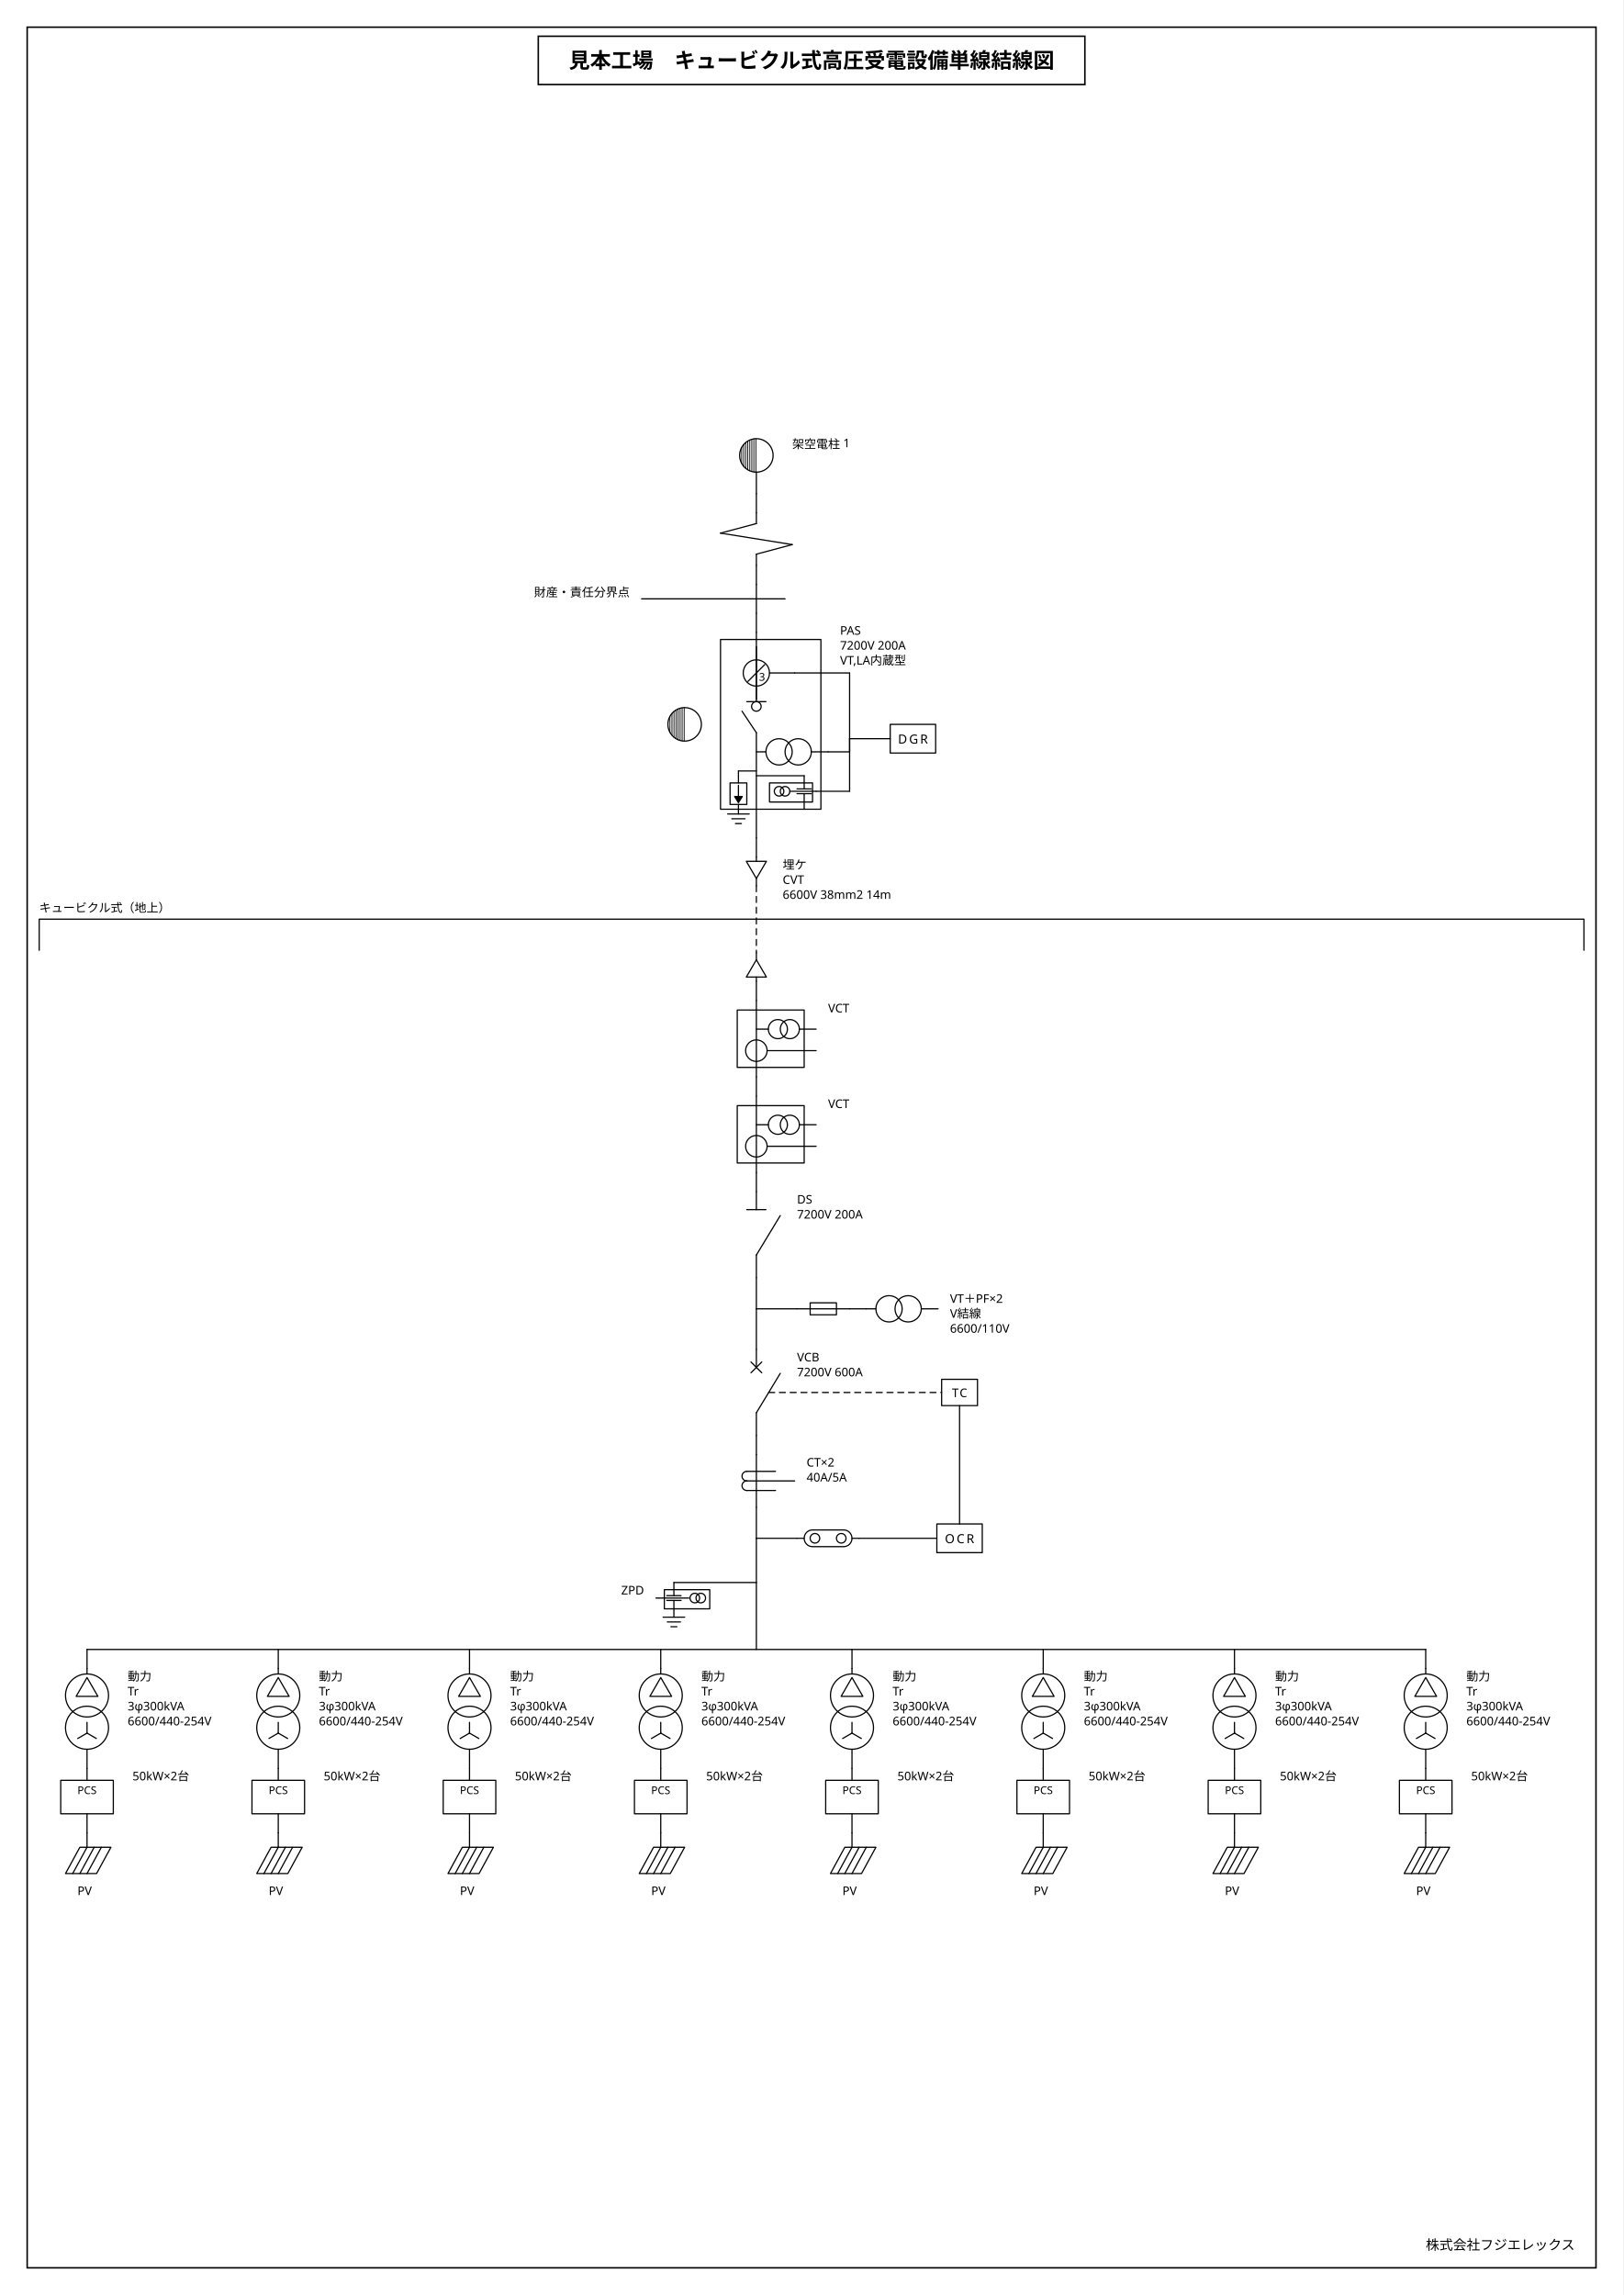
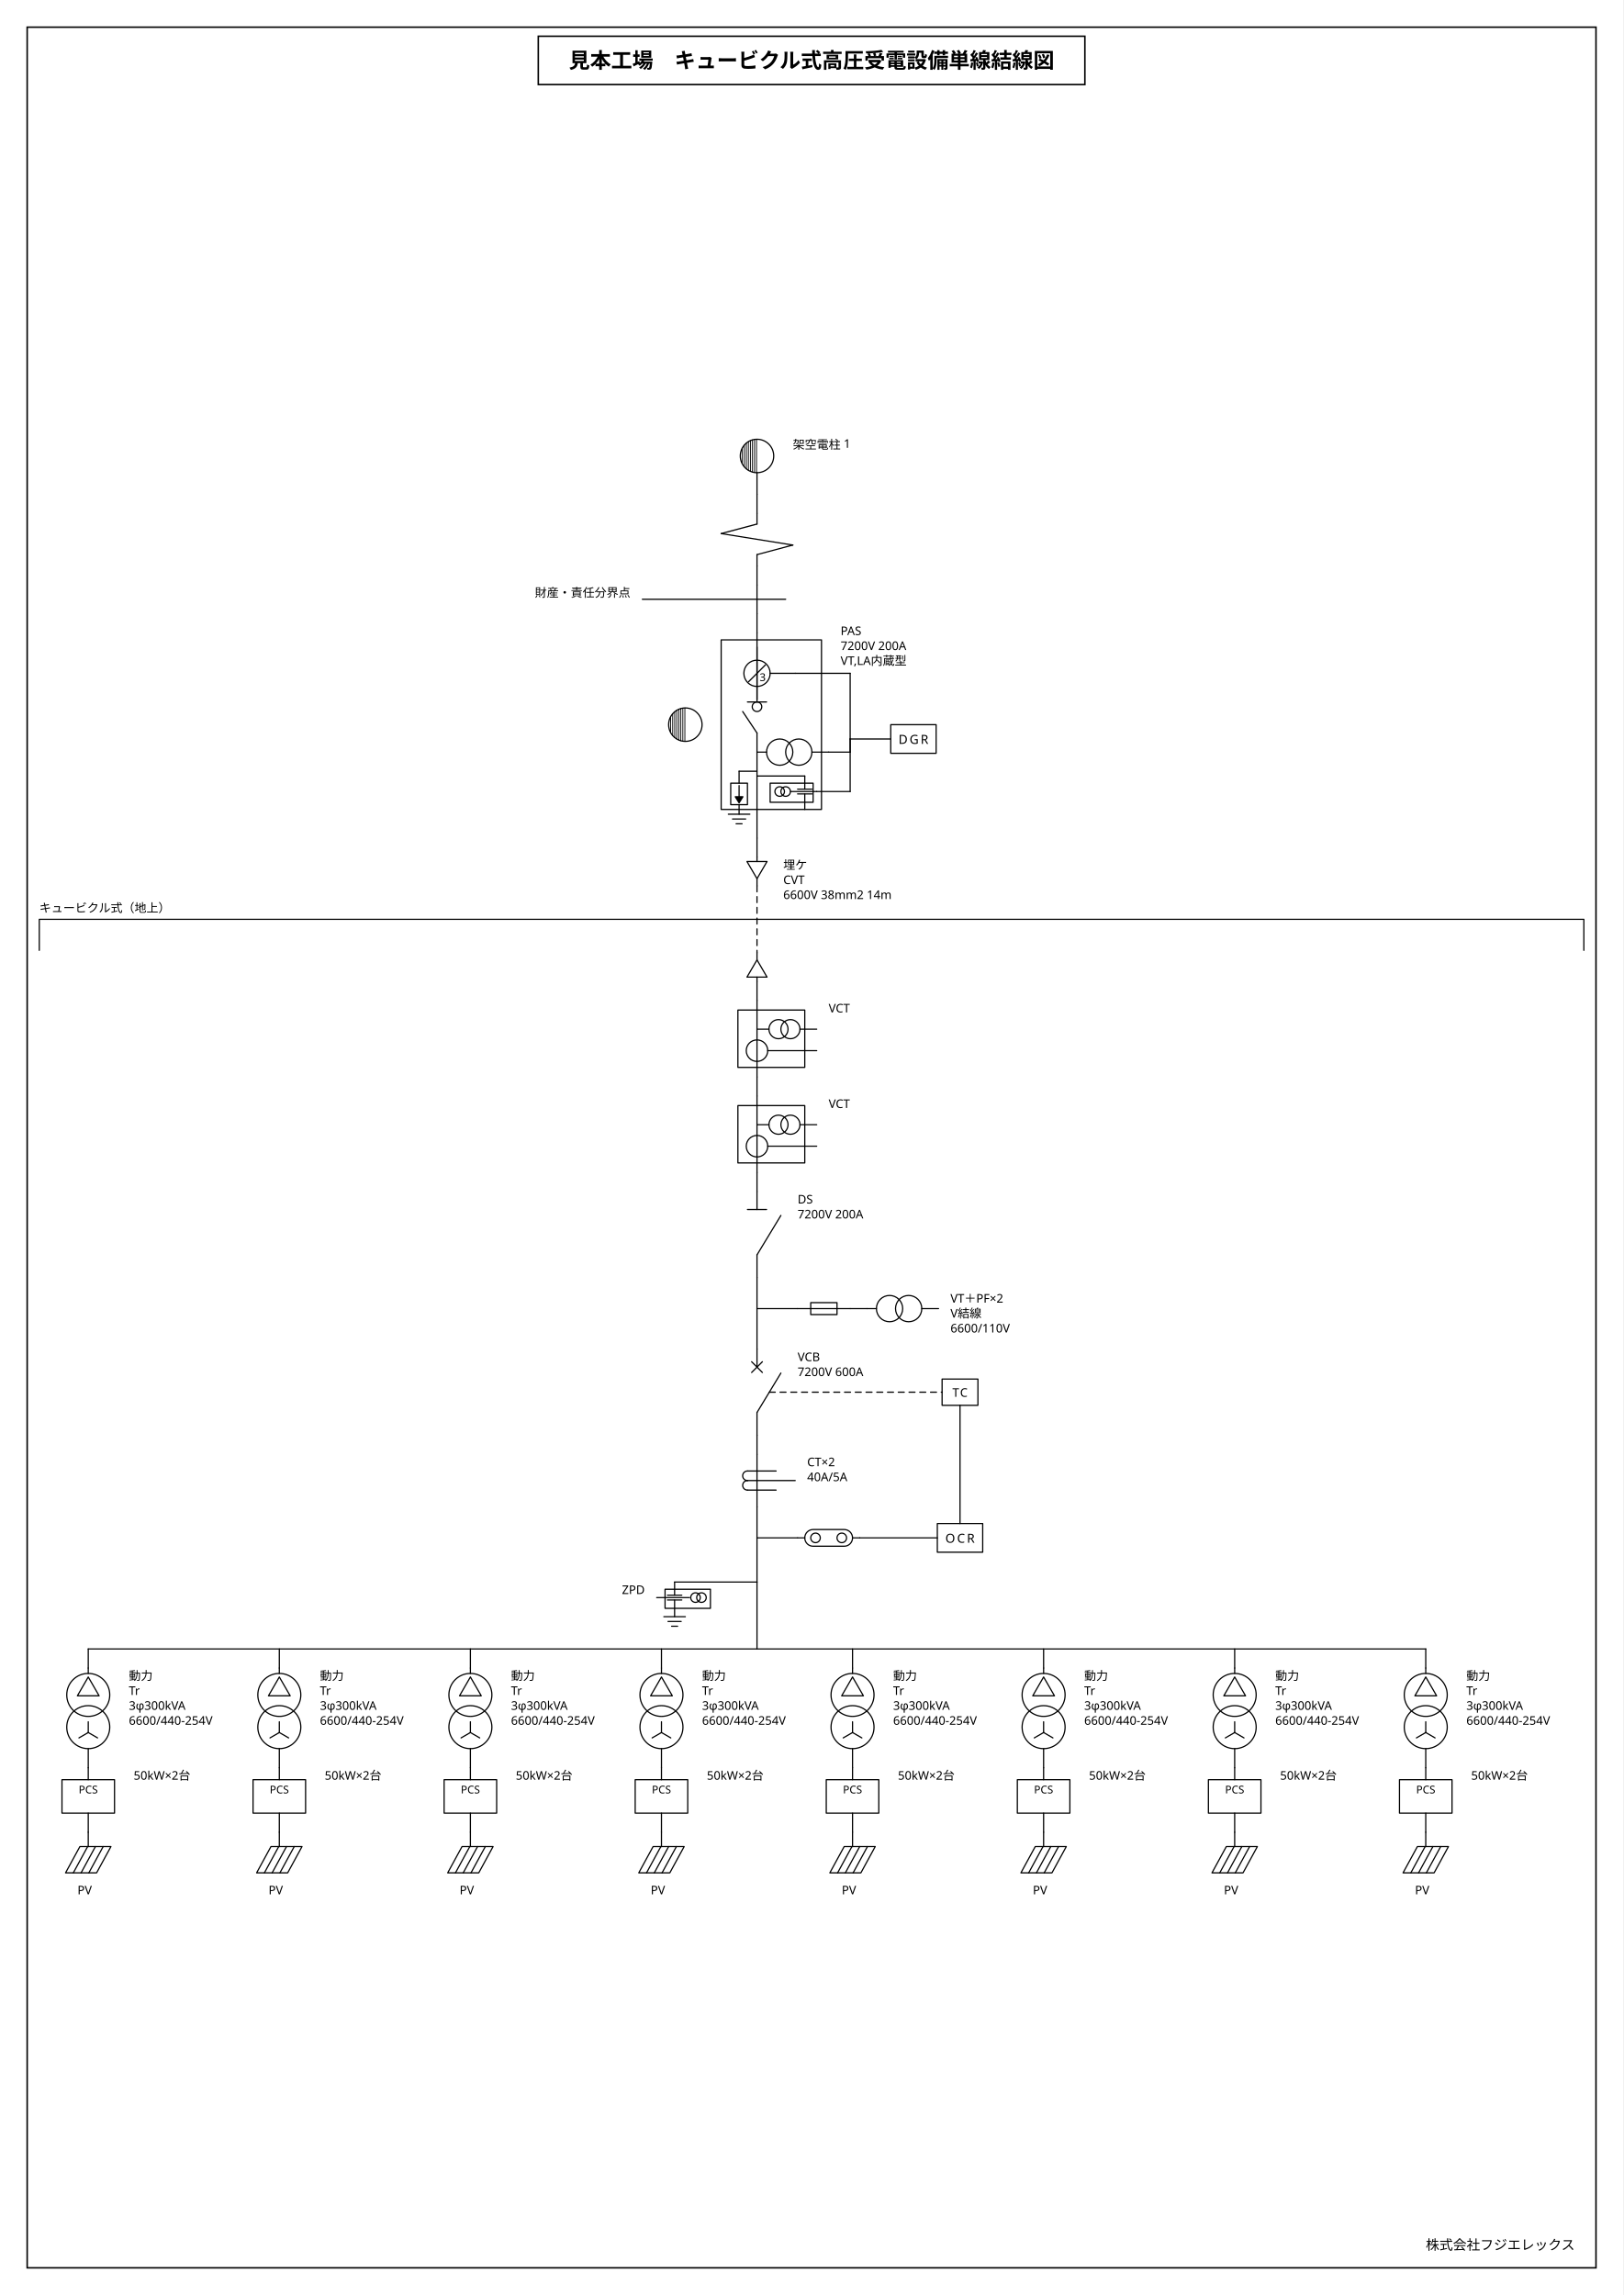
<svg xmlns="http://www.w3.org/2000/svg" viewBox="0 0 1075 1520" width="1075" height="1520">
  <rect x="0" y="0" width="1075" height="1520" fill="#fff" />
  <g stroke="#000" fill="none">
    <rect x="18" y="18" width="1039" height="1484" stroke-width="1" />
    <rect x="356.5" y="24" width="362" height="32" stroke-width="1" />
  </g>
  <text x="537.5" y="45" font-size="14" font-weight="700" text-anchor="middle" font-family="IPAGothic, 'IPAゴシック', 'Noto Sans JP', 'Hiragino Kaku Gothic ProN', 'Yu Gothic', sans-serif" fill="#000">見本工場　キュービクル式高圧受電設備単線結線図</text>
  <text x="1043" y="1490" font-size="9" text-anchor="end" font-family="IPAGothic, 'IPAゴシック', 'Noto Sans JP', 'Hiragino Kaku Gothic ProN', 'Yu Gothic', sans-serif" fill="#000">株式会社フジエレックス</text>
-   <g transform="translate(500.93 288.97) scale(0.7916)">
+   <g transform="translate(501.35 289.34) scale(0.7909)">
    <g stroke="#000" fill="none" stroke-linecap="round" stroke-linejoin="round" color="#000">
-       <path d="M -600 404 L 692.4 404 M -600 404 L -600 430 M 692.4 404 L 692.4 430" fill="none" stroke-width="1" />
-       <text x="-600" y="398" font-size="10" font-family="IPAGothic, 'IPAゴシック', 'Noto Sans JP', 'Hiragino Kaku Gothic ProN', 'Yu Gothic', sans-serif" fill="currentColor" stroke="none">キュービクル式（地上）</text>
+       <path d="M -601 404 L 692.4 404 M -601 404 L -601 430 M 692.4 404 L 692.4 430" fill="none" stroke-width="1" />
+       <text x="-601" y="398" font-size="10" font-family="IPAGothic, 'IPAゴシック', 'Noto Sans JP', 'Hiragino Kaku Gothic ProN', 'Yu Gothic', sans-serif" fill="currentColor" stroke="none">キュービクル式（地上）</text>
      <line x1="0" y1="48" x2="0" y2="64" stroke-width="1" />
      <line x1="0" y1="108" x2="0" y2="124" stroke-width="1" />
      <line x1="0" y1="148" x2="0" y2="164" stroke-width="1" />
      <line x1="0" y1="280" x2="-15" y2="280" stroke-width="1" />
      <line x1="0" y1="284" x2="40" y2="284" stroke-width="1" />
      <line x1="32" y1="198" x2="78" y2="198" stroke-width="1" />
      <line x1="78" y1="198" x2="78" y2="253" stroke-width="1" />
      <line x1="60" y1="264" x2="78" y2="264" stroke-width="1" />
      <line x1="78" y1="264" x2="78" y2="253" stroke-width="1" />
      <line x1="50" y1="297" x2="78" y2="297" stroke-width="1" />
      <line x1="78" y1="297" x2="78" y2="253" stroke-width="1" />
      <line x1="78" y1="253" x2="112" y2="253" stroke-width="1" />
      <line x1="0" y1="336" x2="0" y2="352" stroke-width="1" />
      <line x1="0" y1="376" x2="0" y2="432" stroke-width="1" stroke-dasharray="5 4" />
      <line x1="0" y1="456" x2="0" y2="472" stroke-width="1" />
      <line x1="0" y1="536" x2="0" y2="552" stroke-width="1" />
      <line x1="0" y1="616" x2="0" y2="632" stroke-width="1" />
      <line x1="0" y1="704" x2="0" y2="730" stroke-width="1" />
      <line x1="0" y1="730" x2="34" y2="730" stroke-width="1" />
      <line x1="78" y1="730" x2="92" y2="730" stroke-width="1" />
      <line x1="0" y1="730" x2="0" y2="764" stroke-width="1" />
      <line x1="0" y1="836" x2="0" y2="852" stroke-width="1" />
      <line x1="0" y1="896" x2="0" y2="922" stroke-width="1" />
      <line x1="0" y1="922" x2="34" y2="922" stroke-width="1" />
      <line x1="86" y1="922" x2="151" y2="922" stroke-width="1" />
      <line x1="10.303" y1="800" x2="155" y2="800" stroke-width="1" stroke-dasharray="5 4" />
      <line x1="170" y1="811" x2="170" y2="910" stroke-width="1" />
      <line x1="0" y1="922" x2="0" y2="959" stroke-width="1" />
      <line x1="0" y1="959" x2="-69" y2="959" stroke-width="1" />
      <line x1="0" y1="959" x2="0" y2="1015" stroke-width="1" />
      <line x1="-560" y1="1015" x2="560" y2="1015" stroke-width="1" />
      <line x1="-560" y1="1015" x2="-560" y2="1031" stroke-width="1" />
      <line x1="-400" y1="1015" x2="-400" y2="1031" stroke-width="1" />
      <line x1="-240" y1="1015" x2="-240" y2="1031" stroke-width="1" />
      <line x1="-80" y1="1015" x2="-80" y2="1031" stroke-width="1" />
      <line x1="80" y1="1015" x2="80" y2="1031" stroke-width="1" />
      <line x1="240" y1="1015" x2="240" y2="1031" stroke-width="1" />
      <line x1="400" y1="1015" x2="400" y2="1031" stroke-width="1" />
      <line x1="560" y1="1015" x2="560" y2="1031" stroke-width="1" />
      <line x1="-560" y1="1098.5" x2="-560" y2="1114.5" stroke-width="1" />
      <line x1="-560" y1="1152.5" x2="-560" y2="1168.5" stroke-width="1" />
      <line x1="-400" y1="1098.5" x2="-400" y2="1114.5" stroke-width="1" />
      <line x1="-400" y1="1152.5" x2="-400" y2="1168.5" stroke-width="1" />
      <line x1="-240" y1="1098.5" x2="-240" y2="1114.5" stroke-width="1" />
      <line x1="-240" y1="1152.5" x2="-240" y2="1168.5" stroke-width="1" />
      <line x1="-80" y1="1098.5" x2="-80" y2="1114.5" stroke-width="1" />
      <line x1="-80" y1="1152.5" x2="-80" y2="1168.5" stroke-width="1" />
      <line x1="80" y1="1098.5" x2="80" y2="1114.5" stroke-width="1" />
      <line x1="80" y1="1152.5" x2="80" y2="1168.5" stroke-width="1" />
      <line x1="240" y1="1098.5" x2="240" y2="1114.5" stroke-width="1" />
      <line x1="240" y1="1152.5" x2="240" y2="1168.5" stroke-width="1" />
      <line x1="400" y1="1098.5" x2="400" y2="1114.5" stroke-width="1" />
      <line x1="400" y1="1152.5" x2="400" y2="1168.5" stroke-width="1" />
      <line x1="560" y1="1098.5" x2="560" y2="1114.5" stroke-width="1" />
      <line x1="560" y1="1152.5" x2="560" y2="1168.5" stroke-width="1" />
      <g transform="translate(-16 0)">
        <circle cx="16" cy="16" r="14" fill="none" stroke-width="1" />
        <line x1="3.7" y1="9.313" x2="3.7" y2="22.687" stroke-width="0.7" />
        <line x1="5.4" y1="6.855" x2="5.4" y2="25.145" stroke-width="0.7" />
        <line x1="7.1" y1="5.193" x2="7.1" y2="26.807" stroke-width="0.7" />
        <line x1="8.8" y1="3.993" x2="8.8" y2="28.007" stroke-width="0.7" />
        <line x1="10.5" y1="3.126" x2="10.5" y2="28.874" stroke-width="0.7" />
        <line x1="12.2" y1="2.526" x2="12.2" y2="29.474" stroke-width="0.7" />
        <line x1="13.9" y1="2.158" x2="13.9" y2="29.842" stroke-width="0.7" />
        <line x1="15.6" y1="2.006" x2="15.6" y2="29.994" stroke-width="0.7" />
        <line x1="16" y1="30" x2="16" y2="48" stroke-width="1" />
      </g>
      <text x="30" y="10" font-size="10" text-anchor="start" font-family="IPAGothic, 'IPAゴシック', 'Noto Sans JP', 'Hiragino Kaku Gothic ProN', 'Yu Gothic', sans-serif" fill="currentColor" stroke="none">
        <tspan x="30" dy="0">架空電柱 1</tspan>
      </text>
      <g transform="translate(-30 64)">
        <line x1="30" y1="0" x2="30" y2="9" stroke-width="1" />
        <line x1="30" y1="9" x2="0" y2="17" stroke-width="1" />
        <line x1="0" y1="17" x2="60" y2="26.6" stroke-width="1" />
        <line x1="60" y1="26.6" x2="30" y2="34.6" stroke-width="1" />
        <line x1="30" y1="34.6" x2="30" y2="44" stroke-width="1" />
      </g>
      <g transform="translate(-96 124)">
        <line x1="96" y1="0" x2="96" y2="24" stroke-width="1" />
        <line x1="0" y1="12" x2="120" y2="12" stroke-width="1" />
      </g>
      <text x="-106" y="134" font-size="10" text-anchor="end" font-family="IPAGothic, 'IPAゴシック', 'Noto Sans JP', 'Hiragino Kaku Gothic ProN', 'Yu Gothic', sans-serif" fill="currentColor" stroke="none">
        <tspan x="-106" dy="0">財産・責任分界点</tspan>
      </text>
      <g transform="translate(-36 164)">
        <line x1="36" y1="0" x2="36" y2="6" stroke-width="1" />
        <rect x="6" y="6" width="84" height="142" fill="none" stroke-width="1" />
        <line x1="36" y1="6" x2="36" y2="58" stroke-width="1" />
        <line x1="28" y1="58" x2="44" y2="58" stroke-width="1" />
        <circle cx="36" cy="62" r="4" fill="none" stroke-width="1" />
        <line x1="36" y1="84" x2="24" y2="66" stroke-width="1" />
        <line x1="36" y1="84" x2="36" y2="172" stroke-width="1" />
      </g>
      <text x="70" y="166" font-size="10" text-anchor="start" font-family="IPAGothic, 'IPAゴシック', 'Noto Sans JP', 'Hiragino Kaku Gothic ProN', 'Yu Gothic', sans-serif" fill="currentColor" stroke="none">
        <tspan x="70" dy="0">PAS</tspan>
        <tspan x="70" dy="12.5">7200V 200A</tspan>
        <tspan x="70" dy="12.5">VT,LA内蔵型</tspan>
      </text>
      <g transform="translate(-76 225)">
        <circle cx="16" cy="16" r="14" fill="none" stroke-width="1" />
        <line x1="3.7" y1="9.313" x2="3.7" y2="22.687" stroke-width="0.7" />
        <line x1="5.4" y1="6.855" x2="5.4" y2="25.145" stroke-width="0.7" />
        <line x1="7.1" y1="5.193" x2="7.1" y2="26.807" stroke-width="0.7" />
        <line x1="8.8" y1="3.993" x2="8.8" y2="28.007" stroke-width="0.7" />
        <line x1="10.5" y1="3.126" x2="10.5" y2="28.874" stroke-width="0.7" />
        <line x1="12.2" y1="2.526" x2="12.2" y2="29.474" stroke-width="0.7" />
        <line x1="13.9" y1="2.158" x2="13.9" y2="29.842" stroke-width="0.7" />
        <line x1="15.6" y1="2.006" x2="15.6" y2="29.994" stroke-width="0.7" />
      </g>
      <g transform="translate(-20 176)">
        <line x1="20" y1="0" x2="20" y2="44" stroke-width="1" />
        <circle cx="20" cy="22" r="11" fill="none" stroke-width="1" />
        <line x1="12.929" y1="29.071" x2="27.071" y2="14.929" stroke-width="1" />
        <text x="24.75" y="25" font-size="9" text-anchor="middle" dominant-baseline="central" font-family="IPAGothic, 'IPAゴシック', 'Noto Sans JP', 'Hiragino Kaku Gothic ProN', 'Yu Gothic', sans-serif" fill="currentColor" stroke="none">3</text>
        <line x1="31" y1="22" x2="52" y2="22" stroke-width="1" />
      </g>
      <g transform="translate(0 249)">
        <line x1="0" y1="15" x2="8" y2="15" stroke-width="1" />
        <circle cx="19" cy="15" r="11" fill="none" stroke-width="1" />
        <circle cx="35" cy="15" r="11" fill="none" stroke-width="1" />
        <line x1="46" y1="15" x2="60" y2="15" stroke-width="1" />
      </g>
      <g transform="translate(-35 280)">
        <line x1="20" y1="0" x2="20" y2="10" stroke-width="1" />
        <rect x="13" y="10" width="14" height="18" fill="none" stroke-width="1" />
        <line x1="20" y1="12" x2="20" y2="23" stroke-width="1" />
        <polygon points="16.8,21.38 20,26.5 23.2,21.38" fill="currentColor" stroke-width="1" />
        <line x1="20" y1="28" x2="20" y2="36" stroke-width="1" />
        <line x1="11" y1="36" x2="29" y2="36" stroke-width="1" />
        <line x1="14.5" y1="40" x2="25.5" y2="40" stroke-width="1" />
        <line x1="17.5" y1="44" x2="22.5" y2="44" stroke-width="1" />
      </g>
      <g transform="translate(10 284)">
        <line x1="30" y1="0" x2="30" y2="11" stroke-width="1" />
        <rect x="1" y="6" width="36" height="16" fill="none" stroke-width="1" />
        <line x1="24" y1="11" x2="36" y2="11" stroke-width="1" />
        <line x1="24" y1="15" x2="36" y2="15" stroke-width="1" />
        <line x1="30" y1="15" x2="30" y2="28" stroke-width="1" />
        <line x1="18" y1="13" x2="40" y2="13" stroke-width="1" />
        <circle cx="9" cy="13" r="4" fill="none" stroke-width="1" />
        <circle cx="14" cy="13" r="4" fill="none" stroke-width="1" />
      </g>
      <g transform="translate(112 241)">
        <rect x="0" y="0" width="38" height="24" fill="none" stroke-width="1" />
        <text x="19" y="12" font-size="10.5" text-anchor="middle" dominant-baseline="central" font-family="IPAGothic, 'IPAゴシック', 'Noto Sans JP', 'Hiragino Kaku Gothic ProN', 'Yu Gothic', sans-serif" letter-spacing="1.6" fill="currentColor" stroke="none">DGR</text>
      </g>
      <g transform="translate(-12 352)">
        <line x1="12" y1="0" x2="12" y2="3.6" stroke-width="1" />
        <polygon points="3.6,3.6 20.4,3.6 12,18" fill="none" stroke-width="1" />
        <line x1="12" y1="18" x2="12" y2="24" stroke-width="1" />
      </g>
      <text x="22" y="362" font-size="10" text-anchor="start" font-family="IPAGothic, 'IPAゴシック', 'Noto Sans JP', 'Hiragino Kaku Gothic ProN', 'Yu Gothic', sans-serif" fill="currentColor" stroke="none">
        <tspan x="22" dy="0">埋ケ</tspan>
        <tspan x="22" dy="12.5">CVT</tspan>
        <tspan x="22" dy="12.5">6600V 38mm2 14m</tspan>
      </text>
      <g transform="translate(-12 432) rotate(180 12 12)">
        <line x1="12" y1="0" x2="12" y2="3.6" stroke-width="1" />
        <polygon points="3.6,3.6 20.4,3.6 12,18" fill="none" stroke-width="1" />
        <line x1="12" y1="18" x2="12" y2="24" stroke-width="1" />
      </g>
      <g transform="translate(-22 472)">
        <line x1="22" y1="0" x2="22" y2="64" stroke-width="1" />
        <rect x="6" y="8" width="56" height="48" fill="none" stroke-width="1" />
        <line x1="22" y1="24" x2="32" y2="24" stroke-width="1" />
        <circle cx="40" cy="24" r="8" fill="none" stroke-width="1" />
        <circle cx="50" cy="24" r="8" fill="none" stroke-width="1" />
        <line x1="58" y1="24" x2="72" y2="24" stroke-width="1" />
        <circle cx="22" cy="42" r="9" fill="none" stroke-width="1" />
        <line x1="31" y1="42" x2="72" y2="42" stroke-width="1" />
      </g>
      <text x="60" y="482" font-size="10" text-anchor="start" font-family="IPAGothic, 'IPAゴシック', 'Noto Sans JP', 'Hiragino Kaku Gothic ProN', 'Yu Gothic', sans-serif" fill="currentColor" stroke="none">
        <tspan x="60" dy="0">VCT</tspan>
      </text>
      <g transform="translate(-22 552)">
        <line x1="22" y1="0" x2="22" y2="64" stroke-width="1" />
        <rect x="6" y="8" width="56" height="48" fill="none" stroke-width="1" />
        <line x1="22" y1="24" x2="32" y2="24" stroke-width="1" />
        <circle cx="40" cy="24" r="8" fill="none" stroke-width="1" />
        <circle cx="50" cy="24" r="8" fill="none" stroke-width="1" />
        <line x1="58" y1="24" x2="72" y2="24" stroke-width="1" />
        <circle cx="22" cy="42" r="9" fill="none" stroke-width="1" />
        <line x1="31" y1="42" x2="72" y2="42" stroke-width="1" />
      </g>
      <text x="60" y="562" font-size="10" text-anchor="start" font-family="IPAGothic, 'IPAゴシック', 'Noto Sans JP', 'Hiragino Kaku Gothic ProN', 'Yu Gothic', sans-serif" fill="currentColor" stroke="none">
        <tspan x="60" dy="0">VCT</tspan>
      </text>
      <g transform="translate(-24 632)">
        <line x1="24" y1="0" x2="24" y2="15" stroke-width="1" />
        <line x1="16" y1="15" x2="32" y2="15" stroke-width="1" />
        <line x1="24" y1="53" x2="44" y2="20" stroke-width="1" />
        <line x1="24" y1="53" x2="24" y2="72" stroke-width="1" />
      </g>
      <text x="34" y="642" font-size="10" text-anchor="start" font-family="IPAGothic, 'IPAゴシック', 'Noto Sans JP', 'Hiragino Kaku Gothic ProN', 'Yu Gothic', sans-serif" fill="currentColor" stroke="none">
        <tspan x="34" dy="0">DS</tspan>
        <tspan x="34" dy="12.5">7200V 200A</tspan>
      </text>
      <g transform="translate(36 708) rotate(-90 20 22)">
        <line x1="20" y1="0" x2="20" y2="44" stroke-width="1" />
        <rect x="15" y="11" width="10" height="22" fill="none" stroke-width="1" />
      </g>
      <g transform="translate(92 715)">
        <line x1="0" y1="15" x2="8" y2="15" stroke-width="1" />
        <circle cx="19" cy="15" r="11" fill="none" stroke-width="1" />
        <circle cx="35" cy="15" r="11" fill="none" stroke-width="1" />
        <line x1="46" y1="15" x2="60" y2="15" stroke-width="1" />
      </g>
      <text x="162" y="725" font-size="10" text-anchor="start" font-family="IPAGothic, 'IPAゴシック', 'Noto Sans JP', 'Hiragino Kaku Gothic ProN', 'Yu Gothic', sans-serif" fill="currentColor" stroke="none">
        <tspan x="162" dy="0">VT＋PF×2</tspan>
        <tspan x="162" dy="12.5">V結線</tspan>
        <tspan x="162" dy="12.5">6600/110V</tspan>
      </text>
      <g transform="translate(-24 764)">
        <line x1="24" y1="0" x2="24" y2="15" stroke-width="1" />
        <line x1="19.5" y1="10.5" x2="28.5" y2="19.5" stroke-width="1" />
        <line x1="28.5" y1="10.5" x2="19.5" y2="19.5" stroke-width="1" />
        <line x1="24" y1="53" x2="44" y2="20" stroke-width="1" />
        <line x1="24" y1="53" x2="24" y2="72" stroke-width="1" />
      </g>
      <text x="34" y="774" font-size="10" text-anchor="start" font-family="IPAGothic, 'IPAゴシック', 'Noto Sans JP', 'Hiragino Kaku Gothic ProN', 'Yu Gothic', sans-serif" fill="currentColor" stroke="none">
        <tspan x="34" dy="0">VCB</tspan>
        <tspan x="34" dy="12.5">7200V 600A</tspan>
      </text>
      <g transform="translate(-24 852)">
        <line x1="24" y1="0" x2="24" y2="44" stroke-width="1" />
        <line x1="16" y1="14" x2="40" y2="14" stroke-width="1" />
        <line x1="16" y1="30" x2="40" y2="30" stroke-width="1" />
        <line x1="16" y1="22" x2="56" y2="22" stroke-width="1" />
        <path d="M 16 14 A 4 4 0 0 0 16 22" fill="none" stroke-width="1" />
        <path d="M 16 22 A 4 4 0 0 0 16 30" fill="none" stroke-width="1" />
      </g>
      <text x="42" y="862" font-size="10" text-anchor="start" font-family="IPAGothic, 'IPAゴシック', 'Noto Sans JP', 'Hiragino Kaku Gothic ProN', 'Yu Gothic', sans-serif" fill="currentColor" stroke="none">
        <tspan x="42" dy="0">CT×2</tspan>
        <tspan x="42" dy="12.5">40A/5A</tspan>
      </text>
      <g transform="translate(34 911)">
        <line x1="0" y1="11" x2="6" y2="11" stroke-width="1" />
        <rect x="6" y="4" width="40" height="14" rx="7" fill="none" stroke-width="1" />
        <circle cx="15" cy="11" r="4" fill="none" stroke-width="1" />
        <circle cx="37" cy="11" r="4" fill="none" stroke-width="1" />
        <line x1="46" y1="11" x2="52" y2="11" stroke-width="1" />
      </g>
      <g transform="translate(151 910)">
        <rect x="0" y="0" width="38" height="24" fill="none" stroke-width="1" />
        <text x="19" y="12" font-size="10.5" text-anchor="middle" dominant-baseline="central" font-family="IPAGothic, 'IPAゴシック', 'Noto Sans JP', 'Hiragino Kaku Gothic ProN', 'Yu Gothic', sans-serif" letter-spacing="1.6" fill="currentColor" stroke="none">OCR</text>
      </g>
      <g transform="translate(155 789)">
        <rect x="0" y="0" width="30" height="22" fill="none" stroke-width="1" />
        <text x="15" y="11" font-size="10" text-anchor="middle" dominant-baseline="central" font-family="IPAGothic, 'IPAゴシック', 'Noto Sans JP', 'Hiragino Kaku Gothic ProN', 'Yu Gothic', sans-serif" letter-spacing="1" fill="currentColor" stroke="none">TC</text>
      </g>
      <g transform="translate(-84 959)">
        <line x1="15" y1="0" x2="15" y2="11" stroke-width="1" />
        <rect x="7" y="6" width="38" height="16" fill="none" stroke-width="1" />
        <line x1="9" y1="11" x2="21" y2="11" stroke-width="1" />
        <line x1="9" y1="15" x2="21" y2="15" stroke-width="1" />
        <line x1="15" y1="15" x2="15" y2="29" stroke-width="1" />
        <line x1="6" y1="29" x2="24" y2="29" stroke-width="1" />
        <line x1="9.5" y1="33" x2="20.5" y2="33" stroke-width="1" />
        <line x1="12.5" y1="37" x2="17.5" y2="37" stroke-width="1" />
        <line x1="0" y1="13" x2="27.5" y2="13" stroke-width="1" />
        <circle cx="32.5" cy="13" r="4" fill="none" stroke-width="1" />
        <circle cx="37.5" cy="13" r="4" fill="none" stroke-width="1" />
      </g>
      <text x="-94" y="969" font-size="10" text-anchor="end" font-family="IPAGothic, 'IPAゴシック', 'Noto Sans JP', 'Hiragino Kaku Gothic ProN', 'Yu Gothic', sans-serif" fill="currentColor" stroke="none">
        <tspan x="-94" dy="0">ZPD</tspan>
      </text>
      <g transform="translate(-584 1031)">
        <line x1="24" y1="0" x2="24" y2="4.5" stroke-width="1" />
        <circle cx="24" cy="22.5" r="18" fill="none" stroke-width="1" />
        <circle cx="24" cy="49.5" r="18" fill="none" stroke-width="1" />
        <polygon points="24,7.5 33.093,23.25 14.907,23.25" fill="none" stroke-width="1" />
        <line x1="24" y1="54" x2="24" y2="45" stroke-width="1" />
        <line x1="24" y1="54" x2="31.794" y2="58.5" stroke-width="1" />
        <line x1="24" y1="54" x2="16.206" y2="58.5" stroke-width="1" />
      </g>
      <text x="-526" y="1041" font-size="10" text-anchor="start" font-family="IPAGothic, 'IPAゴシック', 'Noto Sans JP', 'Hiragino Kaku Gothic ProN', 'Yu Gothic', sans-serif" fill="currentColor" stroke="none">
        <tspan x="-526" dy="0">動力</tspan>
        <tspan x="-526" dy="12.5">Tr</tspan>
        <tspan x="-526" dy="12.5">3φ300kVA</tspan>
        <tspan x="-526" dy="12.5">6600/440-254V</tspan>
      </text>
      <g transform="translate(-424 1031)">
        <line x1="24" y1="0" x2="24" y2="4.5" stroke-width="1" />
        <circle cx="24" cy="22.5" r="18" fill="none" stroke-width="1" />
        <circle cx="24" cy="49.5" r="18" fill="none" stroke-width="1" />
        <polygon points="24,7.5 33.093,23.25 14.907,23.25" fill="none" stroke-width="1" />
        <line x1="24" y1="54" x2="24" y2="45" stroke-width="1" />
        <line x1="24" y1="54" x2="31.794" y2="58.5" stroke-width="1" />
        <line x1="24" y1="54" x2="16.206" y2="58.5" stroke-width="1" />
      </g>
      <text x="-366" y="1041" font-size="10" text-anchor="start" font-family="IPAGothic, 'IPAゴシック', 'Noto Sans JP', 'Hiragino Kaku Gothic ProN', 'Yu Gothic', sans-serif" fill="currentColor" stroke="none">
        <tspan x="-366" dy="0">動力</tspan>
        <tspan x="-366" dy="12.5">Tr</tspan>
        <tspan x="-366" dy="12.5">3φ300kVA</tspan>
        <tspan x="-366" dy="12.5">6600/440-254V</tspan>
      </text>
      <g transform="translate(-264 1031)">
        <line x1="24" y1="0" x2="24" y2="4.5" stroke-width="1" />
        <circle cx="24" cy="22.5" r="18" fill="none" stroke-width="1" />
        <circle cx="24" cy="49.5" r="18" fill="none" stroke-width="1" />
        <polygon points="24,7.5 33.093,23.25 14.907,23.25" fill="none" stroke-width="1" />
        <line x1="24" y1="54" x2="24" y2="45" stroke-width="1" />
        <line x1="24" y1="54" x2="31.794" y2="58.5" stroke-width="1" />
        <line x1="24" y1="54" x2="16.206" y2="58.5" stroke-width="1" />
      </g>
      <text x="-206" y="1041" font-size="10" text-anchor="start" font-family="IPAGothic, 'IPAゴシック', 'Noto Sans JP', 'Hiragino Kaku Gothic ProN', 'Yu Gothic', sans-serif" fill="currentColor" stroke="none">
        <tspan x="-206" dy="0">動力</tspan>
        <tspan x="-206" dy="12.5">Tr</tspan>
        <tspan x="-206" dy="12.5">3φ300kVA</tspan>
        <tspan x="-206" dy="12.5">6600/440-254V</tspan>
      </text>
      <g transform="translate(-104 1031)">
        <line x1="24" y1="0" x2="24" y2="4.5" stroke-width="1" />
        <circle cx="24" cy="22.5" r="18" fill="none" stroke-width="1" />
        <circle cx="24" cy="49.5" r="18" fill="none" stroke-width="1" />
        <polygon points="24,7.5 33.093,23.25 14.907,23.25" fill="none" stroke-width="1" />
        <line x1="24" y1="54" x2="24" y2="45" stroke-width="1" />
        <line x1="24" y1="54" x2="31.794" y2="58.5" stroke-width="1" />
        <line x1="24" y1="54" x2="16.206" y2="58.5" stroke-width="1" />
      </g>
      <text x="-46" y="1041" font-size="10" text-anchor="start" font-family="IPAGothic, 'IPAゴシック', 'Noto Sans JP', 'Hiragino Kaku Gothic ProN', 'Yu Gothic', sans-serif" fill="currentColor" stroke="none">
        <tspan x="-46" dy="0">動力</tspan>
        <tspan x="-46" dy="12.5">Tr</tspan>
        <tspan x="-46" dy="12.5">3φ300kVA</tspan>
        <tspan x="-46" dy="12.5">6600/440-254V</tspan>
      </text>
      <g transform="translate(56 1031)">
        <line x1="24" y1="0" x2="24" y2="4.5" stroke-width="1" />
        <circle cx="24" cy="22.5" r="18" fill="none" stroke-width="1" />
        <circle cx="24" cy="49.5" r="18" fill="none" stroke-width="1" />
        <polygon points="24,7.5 33.093,23.25 14.907,23.25" fill="none" stroke-width="1" />
        <line x1="24" y1="54" x2="24" y2="45" stroke-width="1" />
        <line x1="24" y1="54" x2="31.794" y2="58.5" stroke-width="1" />
        <line x1="24" y1="54" x2="16.206" y2="58.5" stroke-width="1" />
      </g>
      <text x="114" y="1041" font-size="10" text-anchor="start" font-family="IPAGothic, 'IPAゴシック', 'Noto Sans JP', 'Hiragino Kaku Gothic ProN', 'Yu Gothic', sans-serif" fill="currentColor" stroke="none">
        <tspan x="114" dy="0">動力</tspan>
        <tspan x="114" dy="12.5">Tr</tspan>
        <tspan x="114" dy="12.5">3φ300kVA</tspan>
        <tspan x="114" dy="12.5">6600/440-254V</tspan>
      </text>
      <g transform="translate(216 1031)">
        <line x1="24" y1="0" x2="24" y2="4.5" stroke-width="1" />
        <circle cx="24" cy="22.5" r="18" fill="none" stroke-width="1" />
        <circle cx="24" cy="49.5" r="18" fill="none" stroke-width="1" />
        <polygon points="24,7.5 33.093,23.25 14.907,23.25" fill="none" stroke-width="1" />
        <line x1="24" y1="54" x2="24" y2="45" stroke-width="1" />
        <line x1="24" y1="54" x2="31.794" y2="58.5" stroke-width="1" />
        <line x1="24" y1="54" x2="16.206" y2="58.5" stroke-width="1" />
      </g>
      <text x="274" y="1041" font-size="10" text-anchor="start" font-family="IPAGothic, 'IPAゴシック', 'Noto Sans JP', 'Hiragino Kaku Gothic ProN', 'Yu Gothic', sans-serif" fill="currentColor" stroke="none">
        <tspan x="274" dy="0">動力</tspan>
        <tspan x="274" dy="12.5">Tr</tspan>
        <tspan x="274" dy="12.5">3φ300kVA</tspan>
        <tspan x="274" dy="12.5">6600/440-254V</tspan>
      </text>
      <g transform="translate(376 1031)">
        <line x1="24" y1="0" x2="24" y2="4.5" stroke-width="1" />
        <circle cx="24" cy="22.5" r="18" fill="none" stroke-width="1" />
        <circle cx="24" cy="49.5" r="18" fill="none" stroke-width="1" />
        <polygon points="24,7.5 33.093,23.25 14.907,23.25" fill="none" stroke-width="1" />
        <line x1="24" y1="54" x2="24" y2="45" stroke-width="1" />
        <line x1="24" y1="54" x2="31.794" y2="58.5" stroke-width="1" />
        <line x1="24" y1="54" x2="16.206" y2="58.5" stroke-width="1" />
      </g>
      <text x="434" y="1041" font-size="10" text-anchor="start" font-family="IPAGothic, 'IPAゴシック', 'Noto Sans JP', 'Hiragino Kaku Gothic ProN', 'Yu Gothic', sans-serif" fill="currentColor" stroke="none">
        <tspan x="434" dy="0">動力</tspan>
        <tspan x="434" dy="12.5">Tr</tspan>
        <tspan x="434" dy="12.5">3φ300kVA</tspan>
        <tspan x="434" dy="12.5">6600/440-254V</tspan>
      </text>
      <g transform="translate(536 1031)">
        <line x1="24" y1="0" x2="24" y2="4.5" stroke-width="1" />
        <circle cx="24" cy="22.5" r="18" fill="none" stroke-width="1" />
        <circle cx="24" cy="49.5" r="18" fill="none" stroke-width="1" />
        <polygon points="24,7.5 33.093,23.25 14.907,23.25" fill="none" stroke-width="1" />
        <line x1="24" y1="54" x2="24" y2="45" stroke-width="1" />
        <line x1="24" y1="54" x2="31.794" y2="58.5" stroke-width="1" />
        <line x1="24" y1="54" x2="16.206" y2="58.5" stroke-width="1" />
      </g>
      <text x="594" y="1041" font-size="10" text-anchor="start" font-family="IPAGothic, 'IPAゴシック', 'Noto Sans JP', 'Hiragino Kaku Gothic ProN', 'Yu Gothic', sans-serif" fill="currentColor" stroke="none">
        <tspan x="594" dy="0">動力</tspan>
        <tspan x="594" dy="12.5">Tr</tspan>
        <tspan x="594" dy="12.5">3φ300kVA</tspan>
        <tspan x="594" dy="12.5">6600/440-254V</tspan>
      </text>
      <g transform="translate(-588 1114.5)">
        <line x1="28" y1="0" x2="28" y2="10" stroke-width="1" />
        <rect x="6" y="10" width="44" height="28" fill="none" stroke-width="1" />
        <text x="28" y="18" font-size="9" text-anchor="middle" dominant-baseline="central" font-family="IPAGothic, 'IPAゴシック', 'Noto Sans JP', 'Hiragino Kaku Gothic ProN', 'Yu Gothic', sans-serif" fill="currentColor" stroke="none">PCS</text>
      </g>
      <text x="-522" y="1124.5" font-size="10" text-anchor="start" font-family="IPAGothic, 'IPAゴシック', 'Noto Sans JP', 'Hiragino Kaku Gothic ProN', 'Yu Gothic', sans-serif" fill="currentColor" stroke="none">
        <tspan x="-522" dy="0">50kW×2台</tspan>
      </text>
-       <g transform="translate(-588 1168.5)">
-         <line x1="28" y1="0" x2="28" y2="12" stroke-width="1" />
-         <polygon points="10,34 22,12 48,12 36,34" fill="none" stroke-width="1" />
-         <line x1="16" y1="34" x2="28" y2="12" stroke-width="1" />
-         <line x1="22" y1="34" x2="34" y2="12" stroke-width="1" />
-         <line x1="28" y1="34" x2="40" y2="12" stroke-width="1" />
-       </g>
-       <text x="-562" y="1220.5" font-size="10" text-anchor="middle" font-family="IPAGothic, 'IPAゴシック', 'Noto Sans JP', 'Hiragino Kaku Gothic ProN', 'Yu Gothic', sans-serif" fill="currentColor" stroke="none">
-         <tspan x="-562" dy="0">PV</tspan>
+       <g transform="translate(-589 1168.5)">
+         <line x1="29" y1="0" x2="29" y2="12" stroke-width="1" />
+         <polygon points="10,34 22,12 48,12 36,34" fill="none" stroke-width="1" />
+         <line x1="16.5" y1="34" x2="28.5" y2="12" stroke-width="1" />
+         <line x1="23" y1="34" x2="35" y2="12" stroke-width="1" />
+         <line x1="29.5" y1="34" x2="41.5" y2="12" stroke-width="1" />
+       </g>
+       <text x="-563" y="1220.5" font-size="10" text-anchor="middle" font-family="IPAGothic, 'IPAゴシック', 'Noto Sans JP', 'Hiragino Kaku Gothic ProN', 'Yu Gothic', sans-serif" fill="currentColor" stroke="none">
+         <tspan x="-563" dy="0">PV</tspan>
      </text>
      <g transform="translate(-428 1114.5)">
        <line x1="28" y1="0" x2="28" y2="10" stroke-width="1" />
        <rect x="6" y="10" width="44" height="28" fill="none" stroke-width="1" />
        <text x="28" y="18" font-size="9" text-anchor="middle" dominant-baseline="central" font-family="IPAGothic, 'IPAゴシック', 'Noto Sans JP', 'Hiragino Kaku Gothic ProN', 'Yu Gothic', sans-serif" fill="currentColor" stroke="none">PCS</text>
      </g>
      <text x="-362" y="1124.5" font-size="10" text-anchor="start" font-family="IPAGothic, 'IPAゴシック', 'Noto Sans JP', 'Hiragino Kaku Gothic ProN', 'Yu Gothic', sans-serif" fill="currentColor" stroke="none">
        <tspan x="-362" dy="0">50kW×2台</tspan>
      </text>
-       <g transform="translate(-428 1168.5)">
-         <line x1="28" y1="0" x2="28" y2="12" stroke-width="1" />
-         <polygon points="10,34 22,12 48,12 36,34" fill="none" stroke-width="1" />
-         <line x1="16" y1="34" x2="28" y2="12" stroke-width="1" />
-         <line x1="22" y1="34" x2="34" y2="12" stroke-width="1" />
-         <line x1="28" y1="34" x2="40" y2="12" stroke-width="1" />
-       </g>
-       <text x="-402" y="1220.5" font-size="10" text-anchor="middle" font-family="IPAGothic, 'IPAゴシック', 'Noto Sans JP', 'Hiragino Kaku Gothic ProN', 'Yu Gothic', sans-serif" fill="currentColor" stroke="none">
-         <tspan x="-402" dy="0">PV</tspan>
+       <g transform="translate(-429 1168.5)">
+         <line x1="29" y1="0" x2="29" y2="12" stroke-width="1" />
+         <polygon points="10,34 22,12 48,12 36,34" fill="none" stroke-width="1" />
+         <line x1="16.5" y1="34" x2="28.5" y2="12" stroke-width="1" />
+         <line x1="23" y1="34" x2="35" y2="12" stroke-width="1" />
+         <line x1="29.5" y1="34" x2="41.5" y2="12" stroke-width="1" />
+       </g>
+       <text x="-403" y="1220.5" font-size="10" text-anchor="middle" font-family="IPAGothic, 'IPAゴシック', 'Noto Sans JP', 'Hiragino Kaku Gothic ProN', 'Yu Gothic', sans-serif" fill="currentColor" stroke="none">
+         <tspan x="-403" dy="0">PV</tspan>
      </text>
      <g transform="translate(-268 1114.5)">
        <line x1="28" y1="0" x2="28" y2="10" stroke-width="1" />
        <rect x="6" y="10" width="44" height="28" fill="none" stroke-width="1" />
        <text x="28" y="18" font-size="9" text-anchor="middle" dominant-baseline="central" font-family="IPAGothic, 'IPAゴシック', 'Noto Sans JP', 'Hiragino Kaku Gothic ProN', 'Yu Gothic', sans-serif" fill="currentColor" stroke="none">PCS</text>
      </g>
      <text x="-202" y="1124.5" font-size="10" text-anchor="start" font-family="IPAGothic, 'IPAゴシック', 'Noto Sans JP', 'Hiragino Kaku Gothic ProN', 'Yu Gothic', sans-serif" fill="currentColor" stroke="none">
        <tspan x="-202" dy="0">50kW×2台</tspan>
      </text>
-       <g transform="translate(-268 1168.5)">
-         <line x1="28" y1="0" x2="28" y2="12" stroke-width="1" />
-         <polygon points="10,34 22,12 48,12 36,34" fill="none" stroke-width="1" />
-         <line x1="16" y1="34" x2="28" y2="12" stroke-width="1" />
-         <line x1="22" y1="34" x2="34" y2="12" stroke-width="1" />
-         <line x1="28" y1="34" x2="40" y2="12" stroke-width="1" />
-       </g>
-       <text x="-242" y="1220.5" font-size="10" text-anchor="middle" font-family="IPAGothic, 'IPAゴシック', 'Noto Sans JP', 'Hiragino Kaku Gothic ProN', 'Yu Gothic', sans-serif" fill="currentColor" stroke="none">
-         <tspan x="-242" dy="0">PV</tspan>
+       <g transform="translate(-269 1168.5)">
+         <line x1="29" y1="0" x2="29" y2="12" stroke-width="1" />
+         <polygon points="10,34 22,12 48,12 36,34" fill="none" stroke-width="1" />
+         <line x1="16.5" y1="34" x2="28.5" y2="12" stroke-width="1" />
+         <line x1="23" y1="34" x2="35" y2="12" stroke-width="1" />
+         <line x1="29.5" y1="34" x2="41.5" y2="12" stroke-width="1" />
+       </g>
+       <text x="-243" y="1220.5" font-size="10" text-anchor="middle" font-family="IPAGothic, 'IPAゴシック', 'Noto Sans JP', 'Hiragino Kaku Gothic ProN', 'Yu Gothic', sans-serif" fill="currentColor" stroke="none">
+         <tspan x="-243" dy="0">PV</tspan>
      </text>
      <g transform="translate(-108 1114.5)">
        <line x1="28" y1="0" x2="28" y2="10" stroke-width="1" />
        <rect x="6" y="10" width="44" height="28" fill="none" stroke-width="1" />
        <text x="28" y="18" font-size="9" text-anchor="middle" dominant-baseline="central" font-family="IPAGothic, 'IPAゴシック', 'Noto Sans JP', 'Hiragino Kaku Gothic ProN', 'Yu Gothic', sans-serif" fill="currentColor" stroke="none">PCS</text>
      </g>
      <text x="-42" y="1124.5" font-size="10" text-anchor="start" font-family="IPAGothic, 'IPAゴシック', 'Noto Sans JP', 'Hiragino Kaku Gothic ProN', 'Yu Gothic', sans-serif" fill="currentColor" stroke="none">
        <tspan x="-42" dy="0">50kW×2台</tspan>
      </text>
-       <g transform="translate(-108 1168.5)">
-         <line x1="28" y1="0" x2="28" y2="12" stroke-width="1" />
-         <polygon points="10,34 22,12 48,12 36,34" fill="none" stroke-width="1" />
-         <line x1="16" y1="34" x2="28" y2="12" stroke-width="1" />
-         <line x1="22" y1="34" x2="34" y2="12" stroke-width="1" />
-         <line x1="28" y1="34" x2="40" y2="12" stroke-width="1" />
-       </g>
-       <text x="-82" y="1220.5" font-size="10" text-anchor="middle" font-family="IPAGothic, 'IPAゴシック', 'Noto Sans JP', 'Hiragino Kaku Gothic ProN', 'Yu Gothic', sans-serif" fill="currentColor" stroke="none">
-         <tspan x="-82" dy="0">PV</tspan>
+       <g transform="translate(-109 1168.5)">
+         <line x1="29" y1="0" x2="29" y2="12" stroke-width="1" />
+         <polygon points="10,34 22,12 48,12 36,34" fill="none" stroke-width="1" />
+         <line x1="16.5" y1="34" x2="28.5" y2="12" stroke-width="1" />
+         <line x1="23" y1="34" x2="35" y2="12" stroke-width="1" />
+         <line x1="29.5" y1="34" x2="41.5" y2="12" stroke-width="1" />
+       </g>
+       <text x="-83" y="1220.5" font-size="10" text-anchor="middle" font-family="IPAGothic, 'IPAゴシック', 'Noto Sans JP', 'Hiragino Kaku Gothic ProN', 'Yu Gothic', sans-serif" fill="currentColor" stroke="none">
+         <tspan x="-83" dy="0">PV</tspan>
      </text>
      <g transform="translate(52 1114.5)">
        <line x1="28" y1="0" x2="28" y2="10" stroke-width="1" />
        <rect x="6" y="10" width="44" height="28" fill="none" stroke-width="1" />
        <text x="28" y="18" font-size="9" text-anchor="middle" dominant-baseline="central" font-family="IPAGothic, 'IPAゴシック', 'Noto Sans JP', 'Hiragino Kaku Gothic ProN', 'Yu Gothic', sans-serif" fill="currentColor" stroke="none">PCS</text>
      </g>
      <text x="118" y="1124.5" font-size="10" text-anchor="start" font-family="IPAGothic, 'IPAゴシック', 'Noto Sans JP', 'Hiragino Kaku Gothic ProN', 'Yu Gothic', sans-serif" fill="currentColor" stroke="none">
        <tspan x="118" dy="0">50kW×2台</tspan>
      </text>
-       <g transform="translate(52 1168.5)">
-         <line x1="28" y1="0" x2="28" y2="12" stroke-width="1" />
-         <polygon points="10,34 22,12 48,12 36,34" fill="none" stroke-width="1" />
-         <line x1="16" y1="34" x2="28" y2="12" stroke-width="1" />
-         <line x1="22" y1="34" x2="34" y2="12" stroke-width="1" />
-         <line x1="28" y1="34" x2="40" y2="12" stroke-width="1" />
-       </g>
-       <text x="78" y="1220.5" font-size="10" text-anchor="middle" font-family="IPAGothic, 'IPAゴシック', 'Noto Sans JP', 'Hiragino Kaku Gothic ProN', 'Yu Gothic', sans-serif" fill="currentColor" stroke="none">
-         <tspan x="78" dy="0">PV</tspan>
+       <g transform="translate(51 1168.5)">
+         <line x1="29" y1="0" x2="29" y2="12" stroke-width="1" />
+         <polygon points="10,34 22,12 48,12 36,34" fill="none" stroke-width="1" />
+         <line x1="16.5" y1="34" x2="28.5" y2="12" stroke-width="1" />
+         <line x1="23" y1="34" x2="35" y2="12" stroke-width="1" />
+         <line x1="29.5" y1="34" x2="41.5" y2="12" stroke-width="1" />
+       </g>
+       <text x="77" y="1220.5" font-size="10" text-anchor="middle" font-family="IPAGothic, 'IPAゴシック', 'Noto Sans JP', 'Hiragino Kaku Gothic ProN', 'Yu Gothic', sans-serif" fill="currentColor" stroke="none">
+         <tspan x="77" dy="0">PV</tspan>
      </text>
      <g transform="translate(212 1114.5)">
        <line x1="28" y1="0" x2="28" y2="10" stroke-width="1" />
        <rect x="6" y="10" width="44" height="28" fill="none" stroke-width="1" />
        <text x="28" y="18" font-size="9" text-anchor="middle" dominant-baseline="central" font-family="IPAGothic, 'IPAゴシック', 'Noto Sans JP', 'Hiragino Kaku Gothic ProN', 'Yu Gothic', sans-serif" fill="currentColor" stroke="none">PCS</text>
      </g>
      <text x="278" y="1124.5" font-size="10" text-anchor="start" font-family="IPAGothic, 'IPAゴシック', 'Noto Sans JP', 'Hiragino Kaku Gothic ProN', 'Yu Gothic', sans-serif" fill="currentColor" stroke="none">
        <tspan x="278" dy="0">50kW×2台</tspan>
      </text>
-       <g transform="translate(212 1168.5)">
-         <line x1="28" y1="0" x2="28" y2="12" stroke-width="1" />
-         <polygon points="10,34 22,12 48,12 36,34" fill="none" stroke-width="1" />
-         <line x1="16" y1="34" x2="28" y2="12" stroke-width="1" />
-         <line x1="22" y1="34" x2="34" y2="12" stroke-width="1" />
-         <line x1="28" y1="34" x2="40" y2="12" stroke-width="1" />
-       </g>
-       <text x="238" y="1220.5" font-size="10" text-anchor="middle" font-family="IPAGothic, 'IPAゴシック', 'Noto Sans JP', 'Hiragino Kaku Gothic ProN', 'Yu Gothic', sans-serif" fill="currentColor" stroke="none">
-         <tspan x="238" dy="0">PV</tspan>
+       <g transform="translate(211 1168.5)">
+         <line x1="29" y1="0" x2="29" y2="12" stroke-width="1" />
+         <polygon points="10,34 22,12 48,12 36,34" fill="none" stroke-width="1" />
+         <line x1="16.5" y1="34" x2="28.5" y2="12" stroke-width="1" />
+         <line x1="23" y1="34" x2="35" y2="12" stroke-width="1" />
+         <line x1="29.5" y1="34" x2="41.5" y2="12" stroke-width="1" />
+       </g>
+       <text x="237" y="1220.5" font-size="10" text-anchor="middle" font-family="IPAGothic, 'IPAゴシック', 'Noto Sans JP', 'Hiragino Kaku Gothic ProN', 'Yu Gothic', sans-serif" fill="currentColor" stroke="none">
+         <tspan x="237" dy="0">PV</tspan>
      </text>
      <g transform="translate(372 1114.5)">
        <line x1="28" y1="0" x2="28" y2="10" stroke-width="1" />
        <rect x="6" y="10" width="44" height="28" fill="none" stroke-width="1" />
        <text x="28" y="18" font-size="9" text-anchor="middle" dominant-baseline="central" font-family="IPAGothic, 'IPAゴシック', 'Noto Sans JP', 'Hiragino Kaku Gothic ProN', 'Yu Gothic', sans-serif" fill="currentColor" stroke="none">PCS</text>
      </g>
      <text x="438" y="1124.5" font-size="10" text-anchor="start" font-family="IPAGothic, 'IPAゴシック', 'Noto Sans JP', 'Hiragino Kaku Gothic ProN', 'Yu Gothic', sans-serif" fill="currentColor" stroke="none">
        <tspan x="438" dy="0">50kW×2台</tspan>
      </text>
-       <g transform="translate(372 1168.5)">
-         <line x1="28" y1="0" x2="28" y2="12" stroke-width="1" />
-         <polygon points="10,34 22,12 48,12 36,34" fill="none" stroke-width="1" />
-         <line x1="16" y1="34" x2="28" y2="12" stroke-width="1" />
-         <line x1="22" y1="34" x2="34" y2="12" stroke-width="1" />
-         <line x1="28" y1="34" x2="40" y2="12" stroke-width="1" />
-       </g>
-       <text x="398" y="1220.5" font-size="10" text-anchor="middle" font-family="IPAGothic, 'IPAゴシック', 'Noto Sans JP', 'Hiragino Kaku Gothic ProN', 'Yu Gothic', sans-serif" fill="currentColor" stroke="none">
-         <tspan x="398" dy="0">PV</tspan>
+       <g transform="translate(371 1168.5)">
+         <line x1="29" y1="0" x2="29" y2="12" stroke-width="1" />
+         <polygon points="10,34 22,12 48,12 36,34" fill="none" stroke-width="1" />
+         <line x1="16.5" y1="34" x2="28.5" y2="12" stroke-width="1" />
+         <line x1="23" y1="34" x2="35" y2="12" stroke-width="1" />
+         <line x1="29.5" y1="34" x2="41.5" y2="12" stroke-width="1" />
+       </g>
+       <text x="397" y="1220.5" font-size="10" text-anchor="middle" font-family="IPAGothic, 'IPAゴシック', 'Noto Sans JP', 'Hiragino Kaku Gothic ProN', 'Yu Gothic', sans-serif" fill="currentColor" stroke="none">
+         <tspan x="397" dy="0">PV</tspan>
      </text>
      <g transform="translate(532 1114.5)">
        <line x1="28" y1="0" x2="28" y2="10" stroke-width="1" />
        <rect x="6" y="10" width="44" height="28" fill="none" stroke-width="1" />
        <text x="28" y="18" font-size="9" text-anchor="middle" dominant-baseline="central" font-family="IPAGothic, 'IPAゴシック', 'Noto Sans JP', 'Hiragino Kaku Gothic ProN', 'Yu Gothic', sans-serif" fill="currentColor" stroke="none">PCS</text>
      </g>
      <text x="598" y="1124.5" font-size="10" text-anchor="start" font-family="IPAGothic, 'IPAゴシック', 'Noto Sans JP', 'Hiragino Kaku Gothic ProN', 'Yu Gothic', sans-serif" fill="currentColor" stroke="none">
        <tspan x="598" dy="0">50kW×2台</tspan>
      </text>
-       <g transform="translate(532 1168.5)">
-         <line x1="28" y1="0" x2="28" y2="12" stroke-width="1" />
-         <polygon points="10,34 22,12 48,12 36,34" fill="none" stroke-width="1" />
-         <line x1="16" y1="34" x2="28" y2="12" stroke-width="1" />
-         <line x1="22" y1="34" x2="34" y2="12" stroke-width="1" />
-         <line x1="28" y1="34" x2="40" y2="12" stroke-width="1" />
-       </g>
-       <text x="558" y="1220.5" font-size="10" text-anchor="middle" font-family="IPAGothic, 'IPAゴシック', 'Noto Sans JP', 'Hiragino Kaku Gothic ProN', 'Yu Gothic', sans-serif" fill="currentColor" stroke="none">
-         <tspan x="558" dy="0">PV</tspan>
+       <g transform="translate(531 1168.5)">
+         <line x1="29" y1="0" x2="29" y2="12" stroke-width="1" />
+         <polygon points="10,34 22,12 48,12 36,34" fill="none" stroke-width="1" />
+         <line x1="16.5" y1="34" x2="28.5" y2="12" stroke-width="1" />
+         <line x1="23" y1="34" x2="35" y2="12" stroke-width="1" />
+         <line x1="29.5" y1="34" x2="41.5" y2="12" stroke-width="1" />
+       </g>
+       <text x="557" y="1220.5" font-size="10" text-anchor="middle" font-family="IPAGothic, 'IPAゴシック', 'Noto Sans JP', 'Hiragino Kaku Gothic ProN', 'Yu Gothic', sans-serif" fill="currentColor" stroke="none">
+         <tspan x="557" dy="0">PV</tspan>
      </text>
    </g>
  </g>
</svg>
